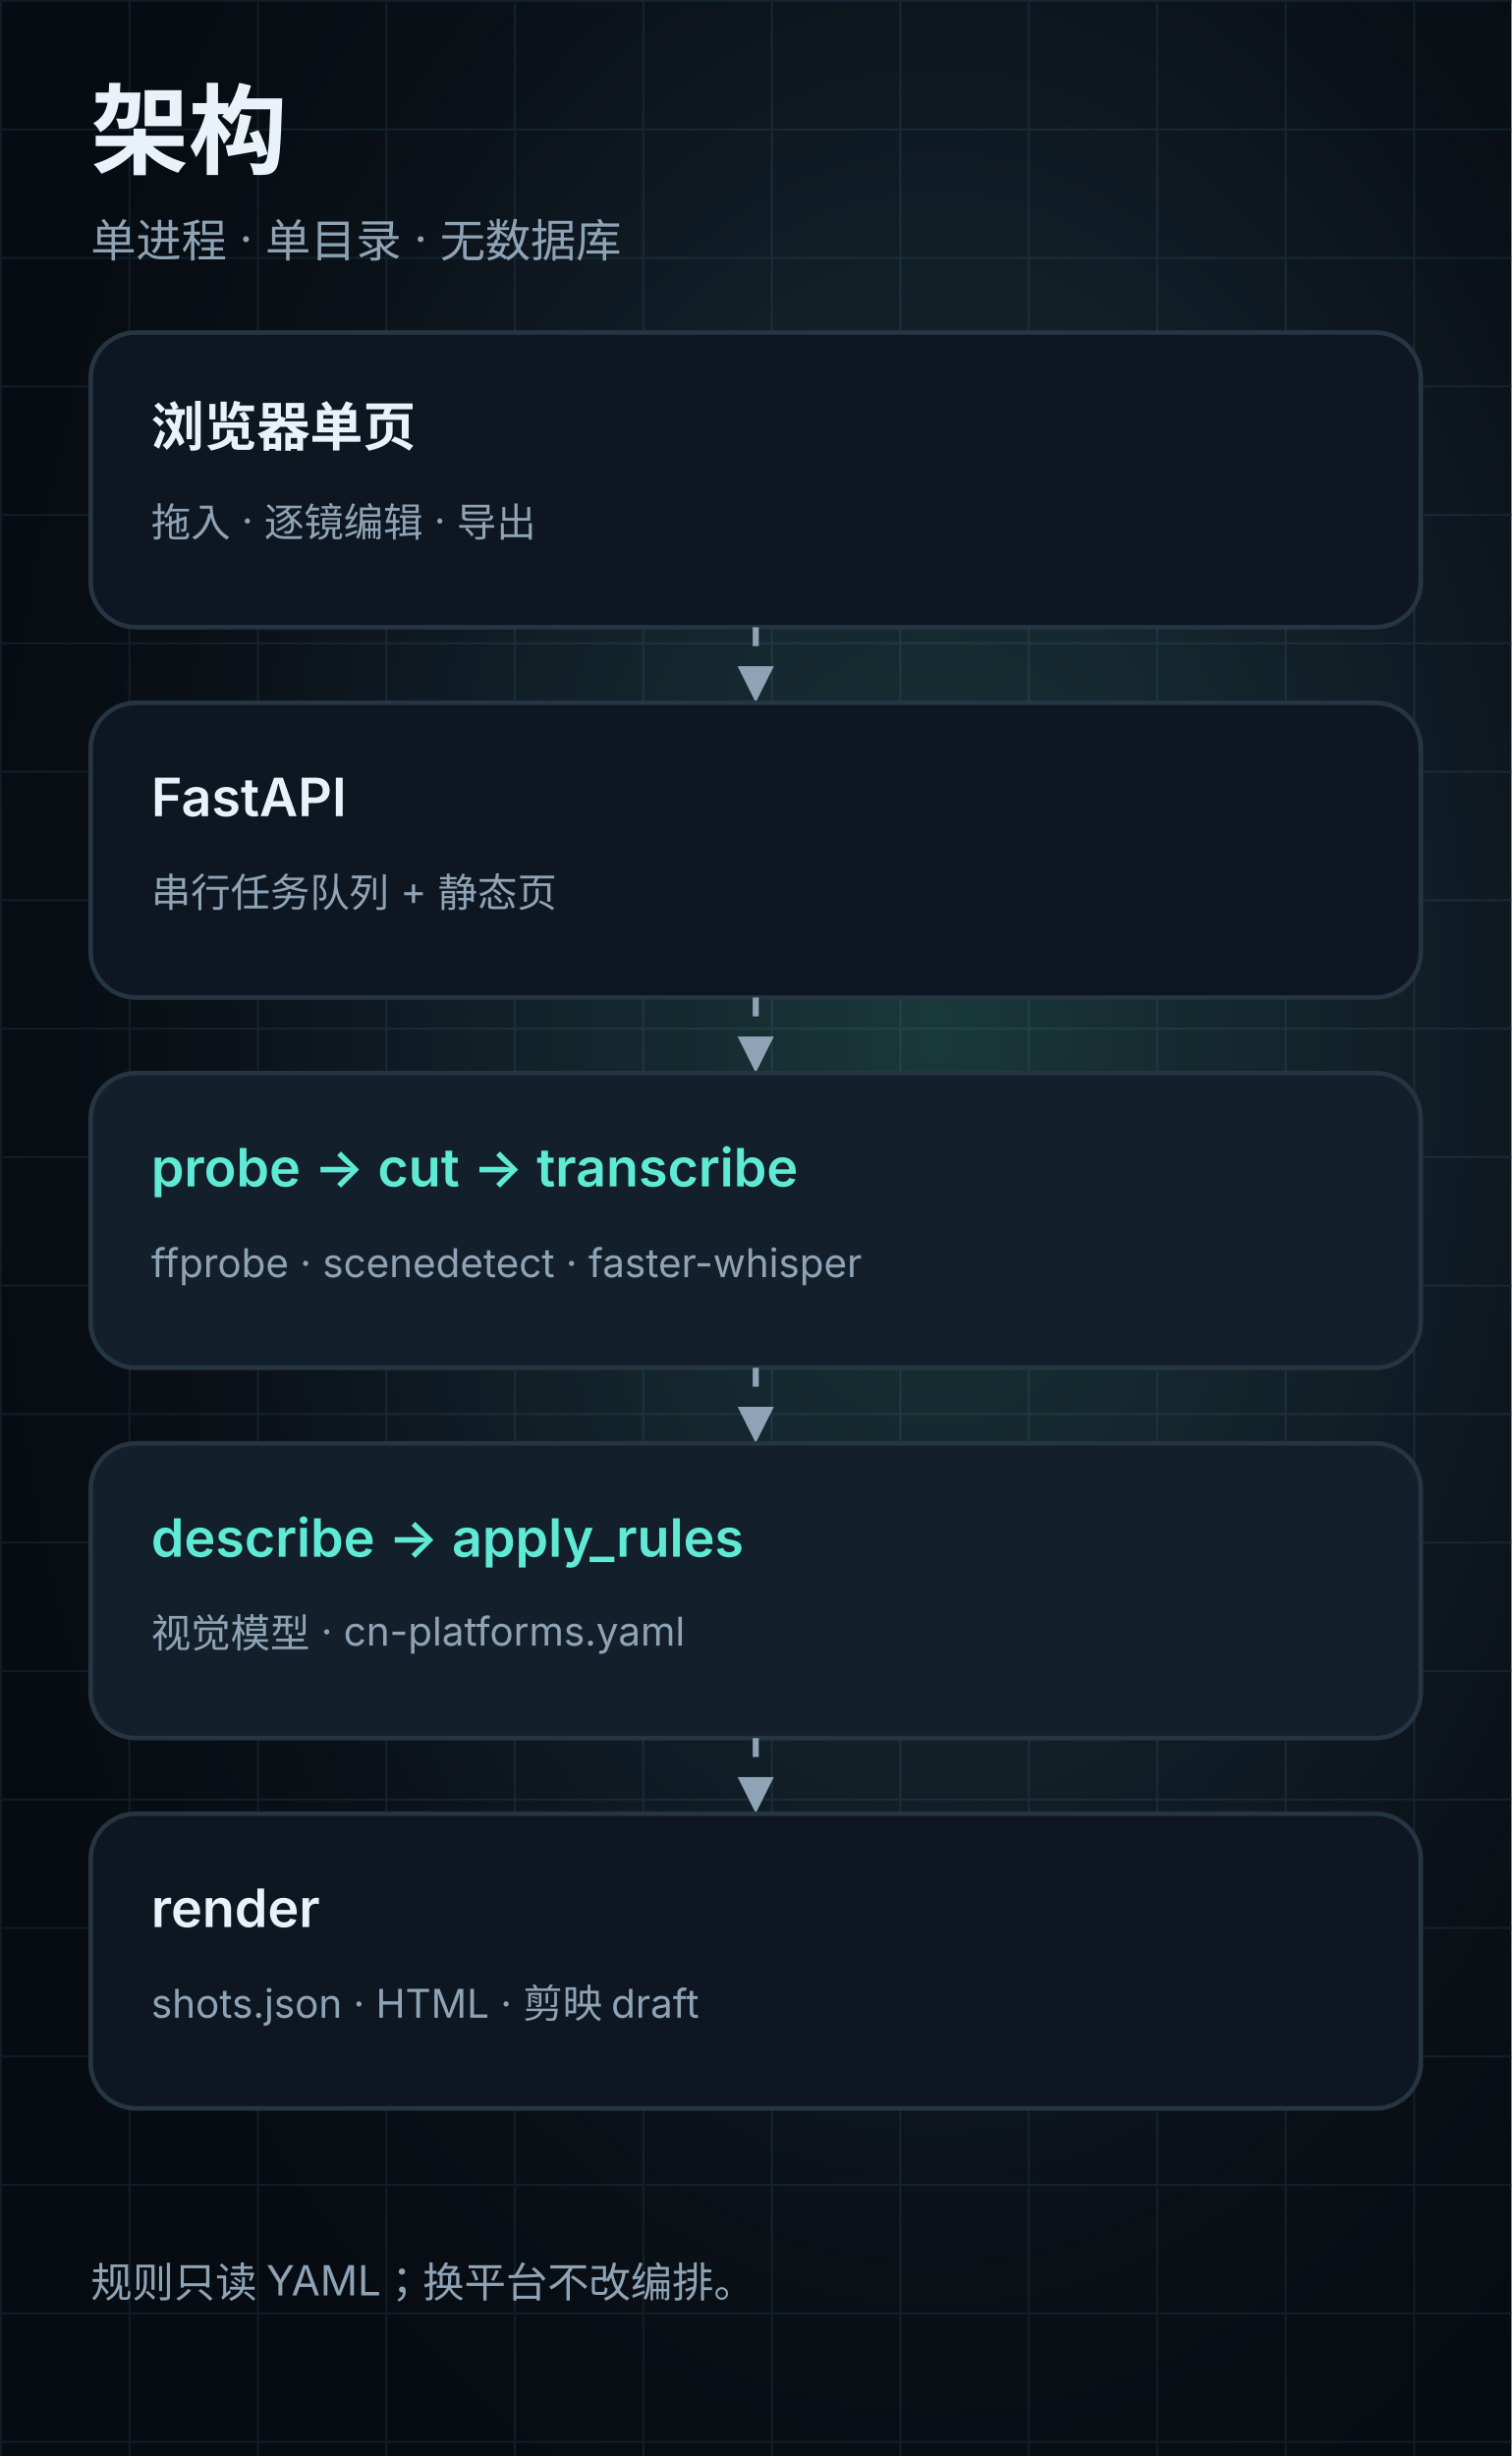
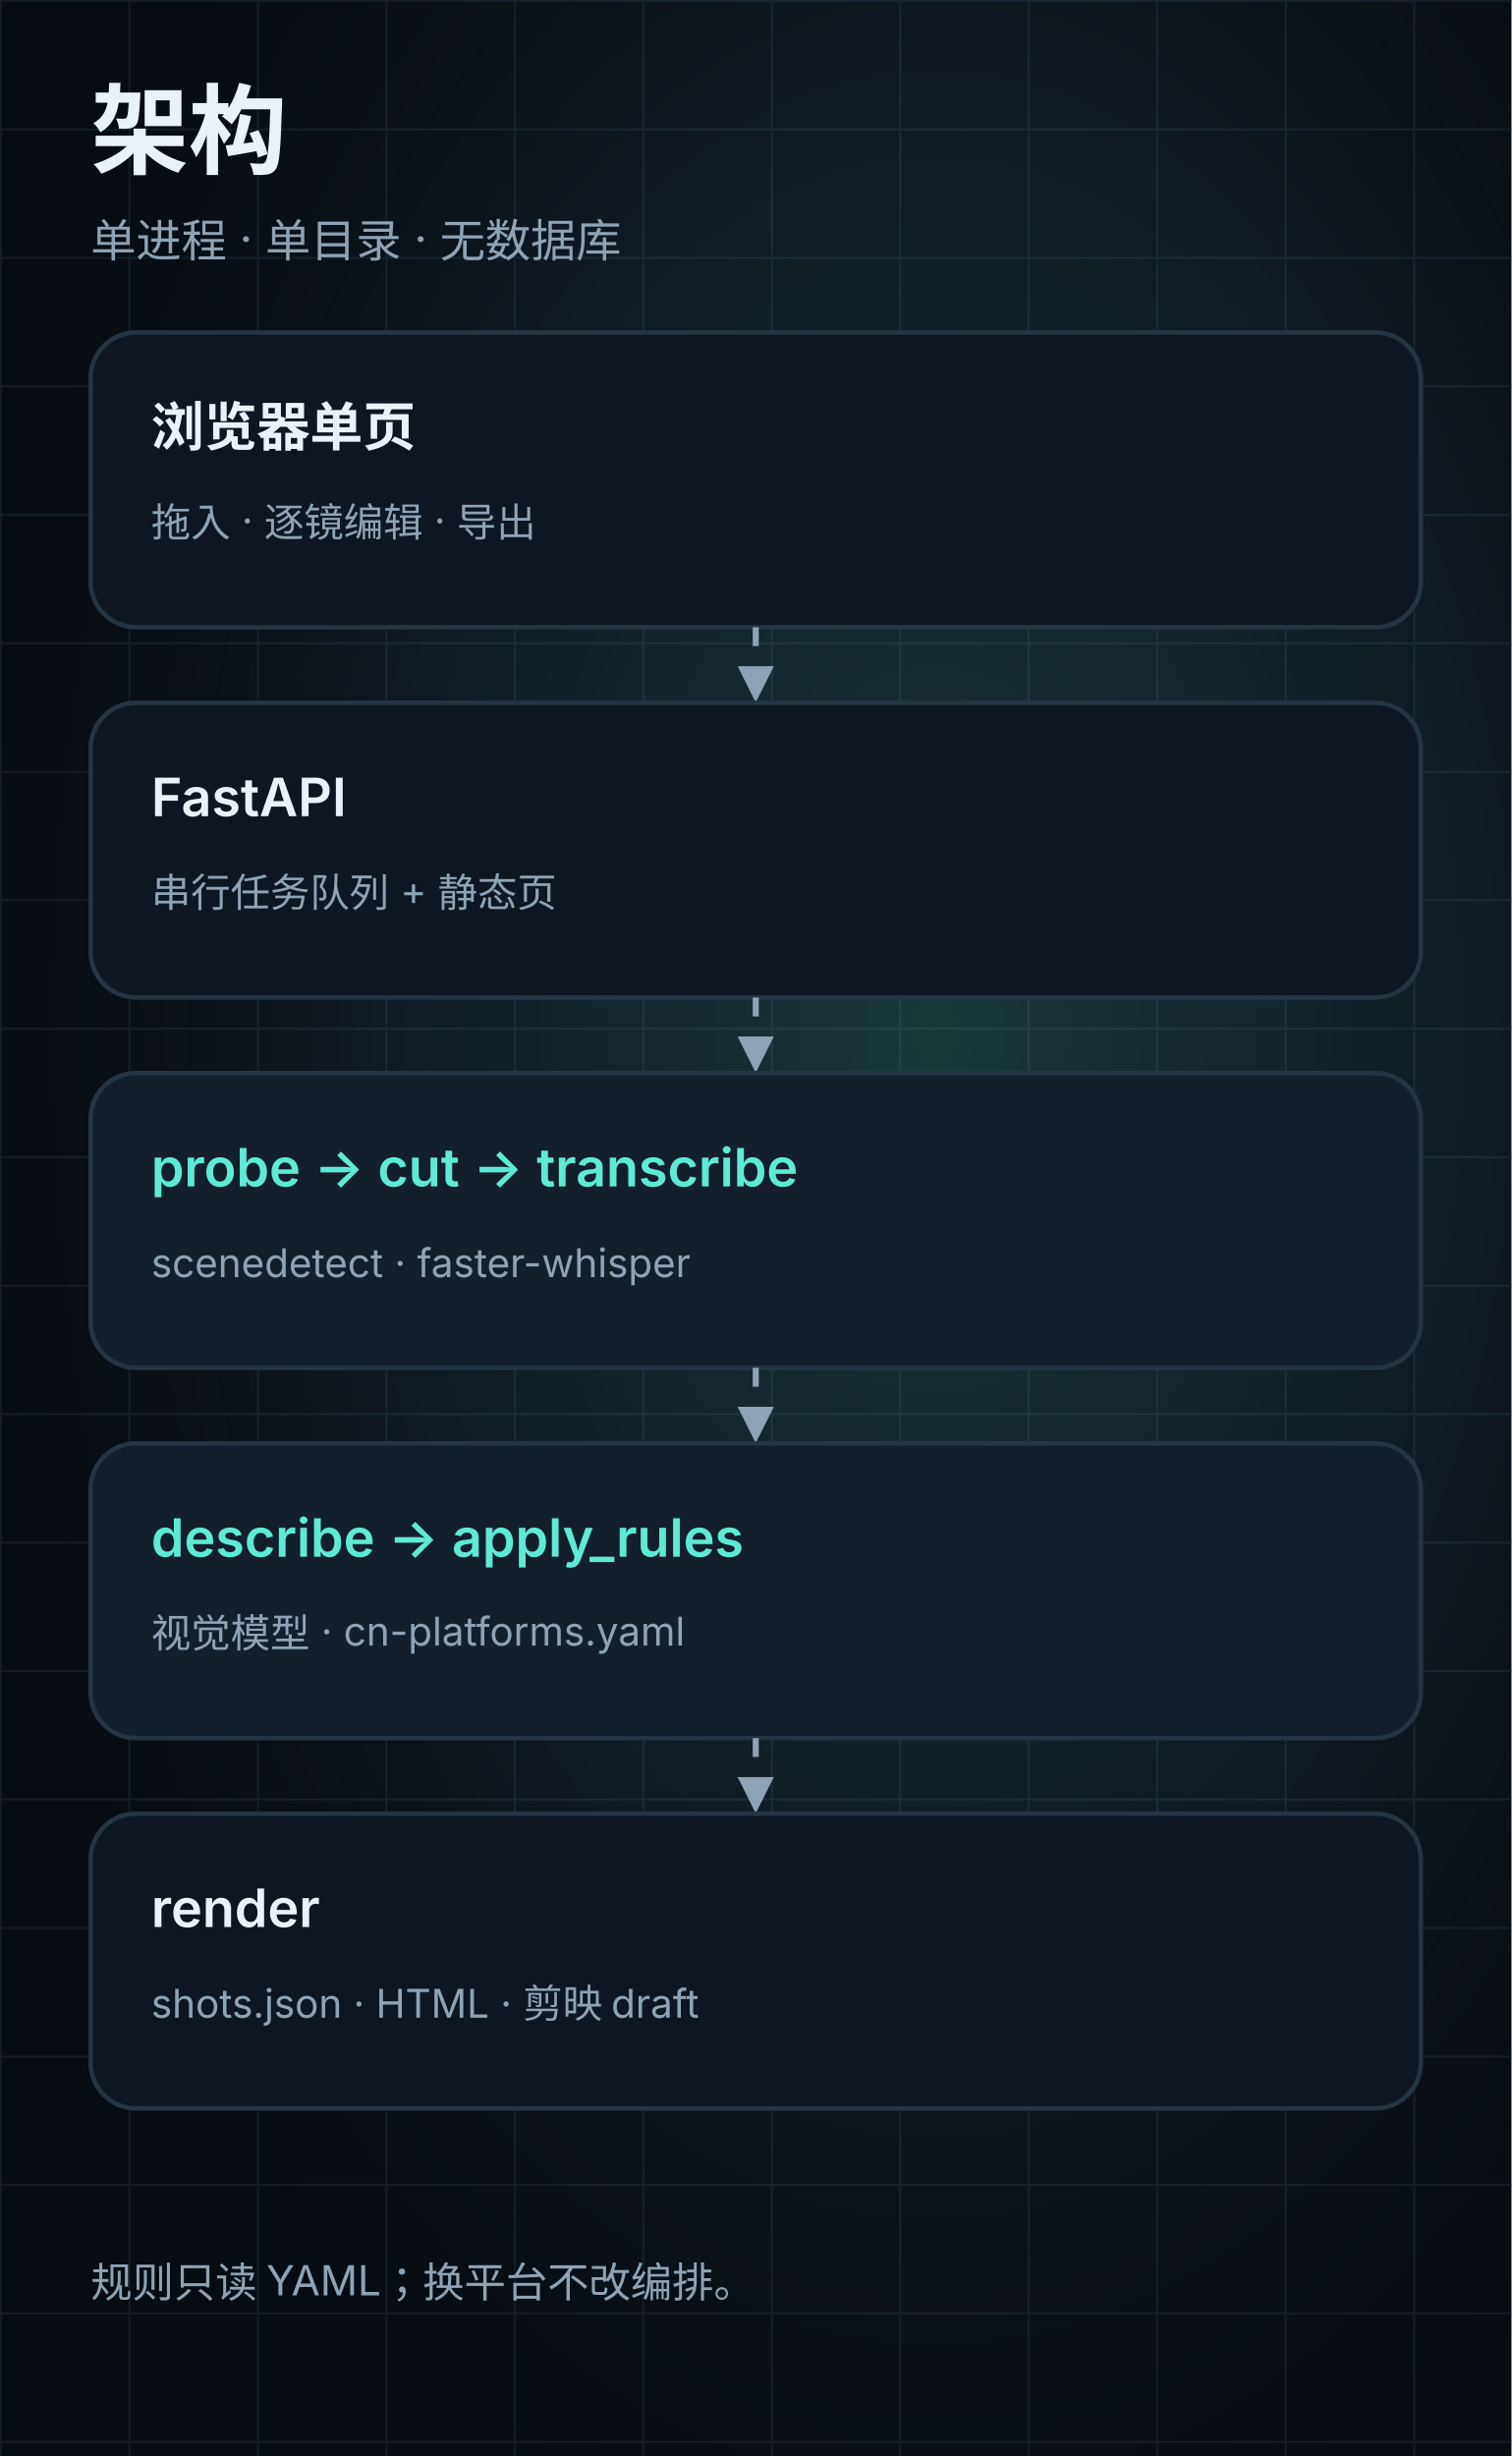
<svg xmlns="http://www.w3.org/2000/svg" width="400" height="650" viewBox="0 0 400 650" role="img" aria-labelledby="t d">
  <style>
  text { font-family: -apple-system, "PingFang SC", "Noto Sans SC", "Microsoft YaHei", sans-serif; }
  .flow { stroke-dasharray: 5 8; animation: flow 2.6s linear infinite; }
  @keyframes flow { to { stroke-dashoffset: -26; } }
  .pulse { animation: pulse 3s ease-in-out infinite; }
  @keyframes pulse { 0%, 100% { opacity: .32; } 50% { opacity: 1; } }
  .drift { animation: drift 4.2s ease-in-out infinite; }
  @keyframes drift { 0%, 100% { opacity: .25; } 50% { opacity: .9; } }
  .travel { animation: travel 7s linear infinite; }
  @keyframes travel { 0% { transform: translateX(0); } 100% { transform: translateX(700px); } }
  .spin { transform-box: fill-box; transform-origin: center; animation: spin 30s linear infinite; }
  @keyframes spin { to { transform: rotate(360deg); } }
  .float { animation: float 6s ease-in-out infinite; }
  @keyframes float { 0%, 100% { transform: translateY(0); } 50% { transform: translateY(-7px); } }
  @media (prefers-reduced-motion: reduce) {
    .flow, .pulse, .drift, .travel, .spin, .float { animation: none !important; }
  }
</style>
  <defs>
    <pattern id="grid" width="34" height="34" patternUnits="userSpaceOnUse">
      <path d="M34 0H0V34" fill="none" stroke="#1b2a37" stroke-width="1" stroke-opacity=".55" />
    </pattern>
    <radialGradient id="glow" cx="62%" cy="42%" r="68%">
      <stop offset="0" stop-color="#5eead4" stop-opacity=".20" />
      <stop offset=".55" stop-color="#7dd3fc" stop-opacity=".07" />
      <stop offset="1" stop-color="#070c12" stop-opacity="0" />
    </radialGradient>
    <filter id="blur" x="-60%" y="-60%" width="220%" height="220%">
      <feGaussianBlur stdDeviation="7" />
    </filter>
    <filter id="soft" x="-40%" y="-40%" width="180%" height="180%">
      <feGaussianBlur stdDeviation="2.2" />
    </filter>
  </defs>
  <rect width="400" height="650" fill="#070c12" />
  <rect width="400" height="650" fill="url(#grid)" />
  <rect width="400" height="650" fill="url(#glow)" />
  <marker id="arrow" viewBox="0 0 10 10" refX="8" refY="5" markerWidth="6" markerHeight="6" orient="auto-start-reverse">
    <path d="M0 0L10 5L0 10z" fill="#8ea3b5" />
  </marker>
  <text x="24" y="44" font-size="26" font-weight="700" fill="#e8f2f8" text-anchor="start">架构</text>
  <text x="24" y="68" font-size="12" font-weight="400" fill="#8ea3b5" text-anchor="start">单进程 · 单目录 · 无数据库</text>
  <rect x="24" y="88" width="352" height="78" rx="12" fill="#0e1721" stroke="#263543" stroke-width="1.2" />
  <text x="40" y="118" font-size="14" font-weight="600" fill="#e8f2f8" text-anchor="start">浏览器单页</text>
  <text x="40" y="142" font-size="10.5" font-weight="400" fill="#8ea3b5" text-anchor="start">拖入 · 逐镜编辑 · 导出</text>
  <path d="M200 166 V184" fill="none" stroke="#8ea3b5" stroke-width="1.6" class="flow" marker-end="url(#arrow)" />
  <rect x="24" y="186" width="352" height="78" rx="12" fill="#0e1721" stroke="#263543" stroke-width="1.2" />
  <text x="40" y="216" font-size="14" font-weight="600" fill="#e8f2f8" text-anchor="start">FastAPI</text>
  <text x="40" y="240" font-size="10.5" font-weight="400" fill="#8ea3b5" text-anchor="start">串行任务队列 + 静态页</text>
  <path d="M200 264 V282" fill="none" stroke="#8ea3b5" stroke-width="1.6" class="flow" marker-end="url(#arrow)" />
  <rect x="24" y="284" width="352" height="78" rx="12" fill="#13202b" stroke="#263543" stroke-width="1.2" />
  <text x="40" y="314" font-size="14" font-weight="600" fill="#5eead4" text-anchor="start">probe → cut → transcribe</text>
-   <text x="40" y="338" font-size="10.5" font-weight="400" fill="#8ea3b5" text-anchor="start">ffprobe · scenedetect · faster-whisper</text>
+   <text x="40" y="338" font-size="10.5" font-weight="400" fill="#8ea3b5" text-anchor="start">scenedetect · faster-whisper</text>
  <path d="M200 362 V380" fill="none" stroke="#8ea3b5" stroke-width="1.6" class="flow" marker-end="url(#arrow)" />
  <rect x="24" y="382" width="352" height="78" rx="12" fill="#13202b" stroke="#263543" stroke-width="1.2" />
  <text x="40" y="412" font-size="14" font-weight="600" fill="#5eead4" text-anchor="start">describe → apply_rules</text>
  <text x="40" y="436" font-size="10.5" font-weight="400" fill="#8ea3b5" text-anchor="start">视觉模型 · cn-platforms.yaml</text>
  <path d="M200 460 V478" fill="none" stroke="#8ea3b5" stroke-width="1.6" class="flow" marker-end="url(#arrow)" />
  <rect x="24" y="480" width="352" height="78" rx="12" fill="#0e1721" stroke="#263543" stroke-width="1.2" />
  <text x="40" y="510" font-size="14" font-weight="600" fill="#e8f2f8" text-anchor="start">render</text>
  <text x="40" y="534" font-size="10.5" font-weight="400" fill="#8ea3b5" text-anchor="start">shots.json · HTML · 剪映 draft</text>
  <text x="24" y="608" font-size="11" font-weight="400" fill="#8ea3b5" text-anchor="start">规则只读 YAML；换平台不改编排。</text>
</svg>
